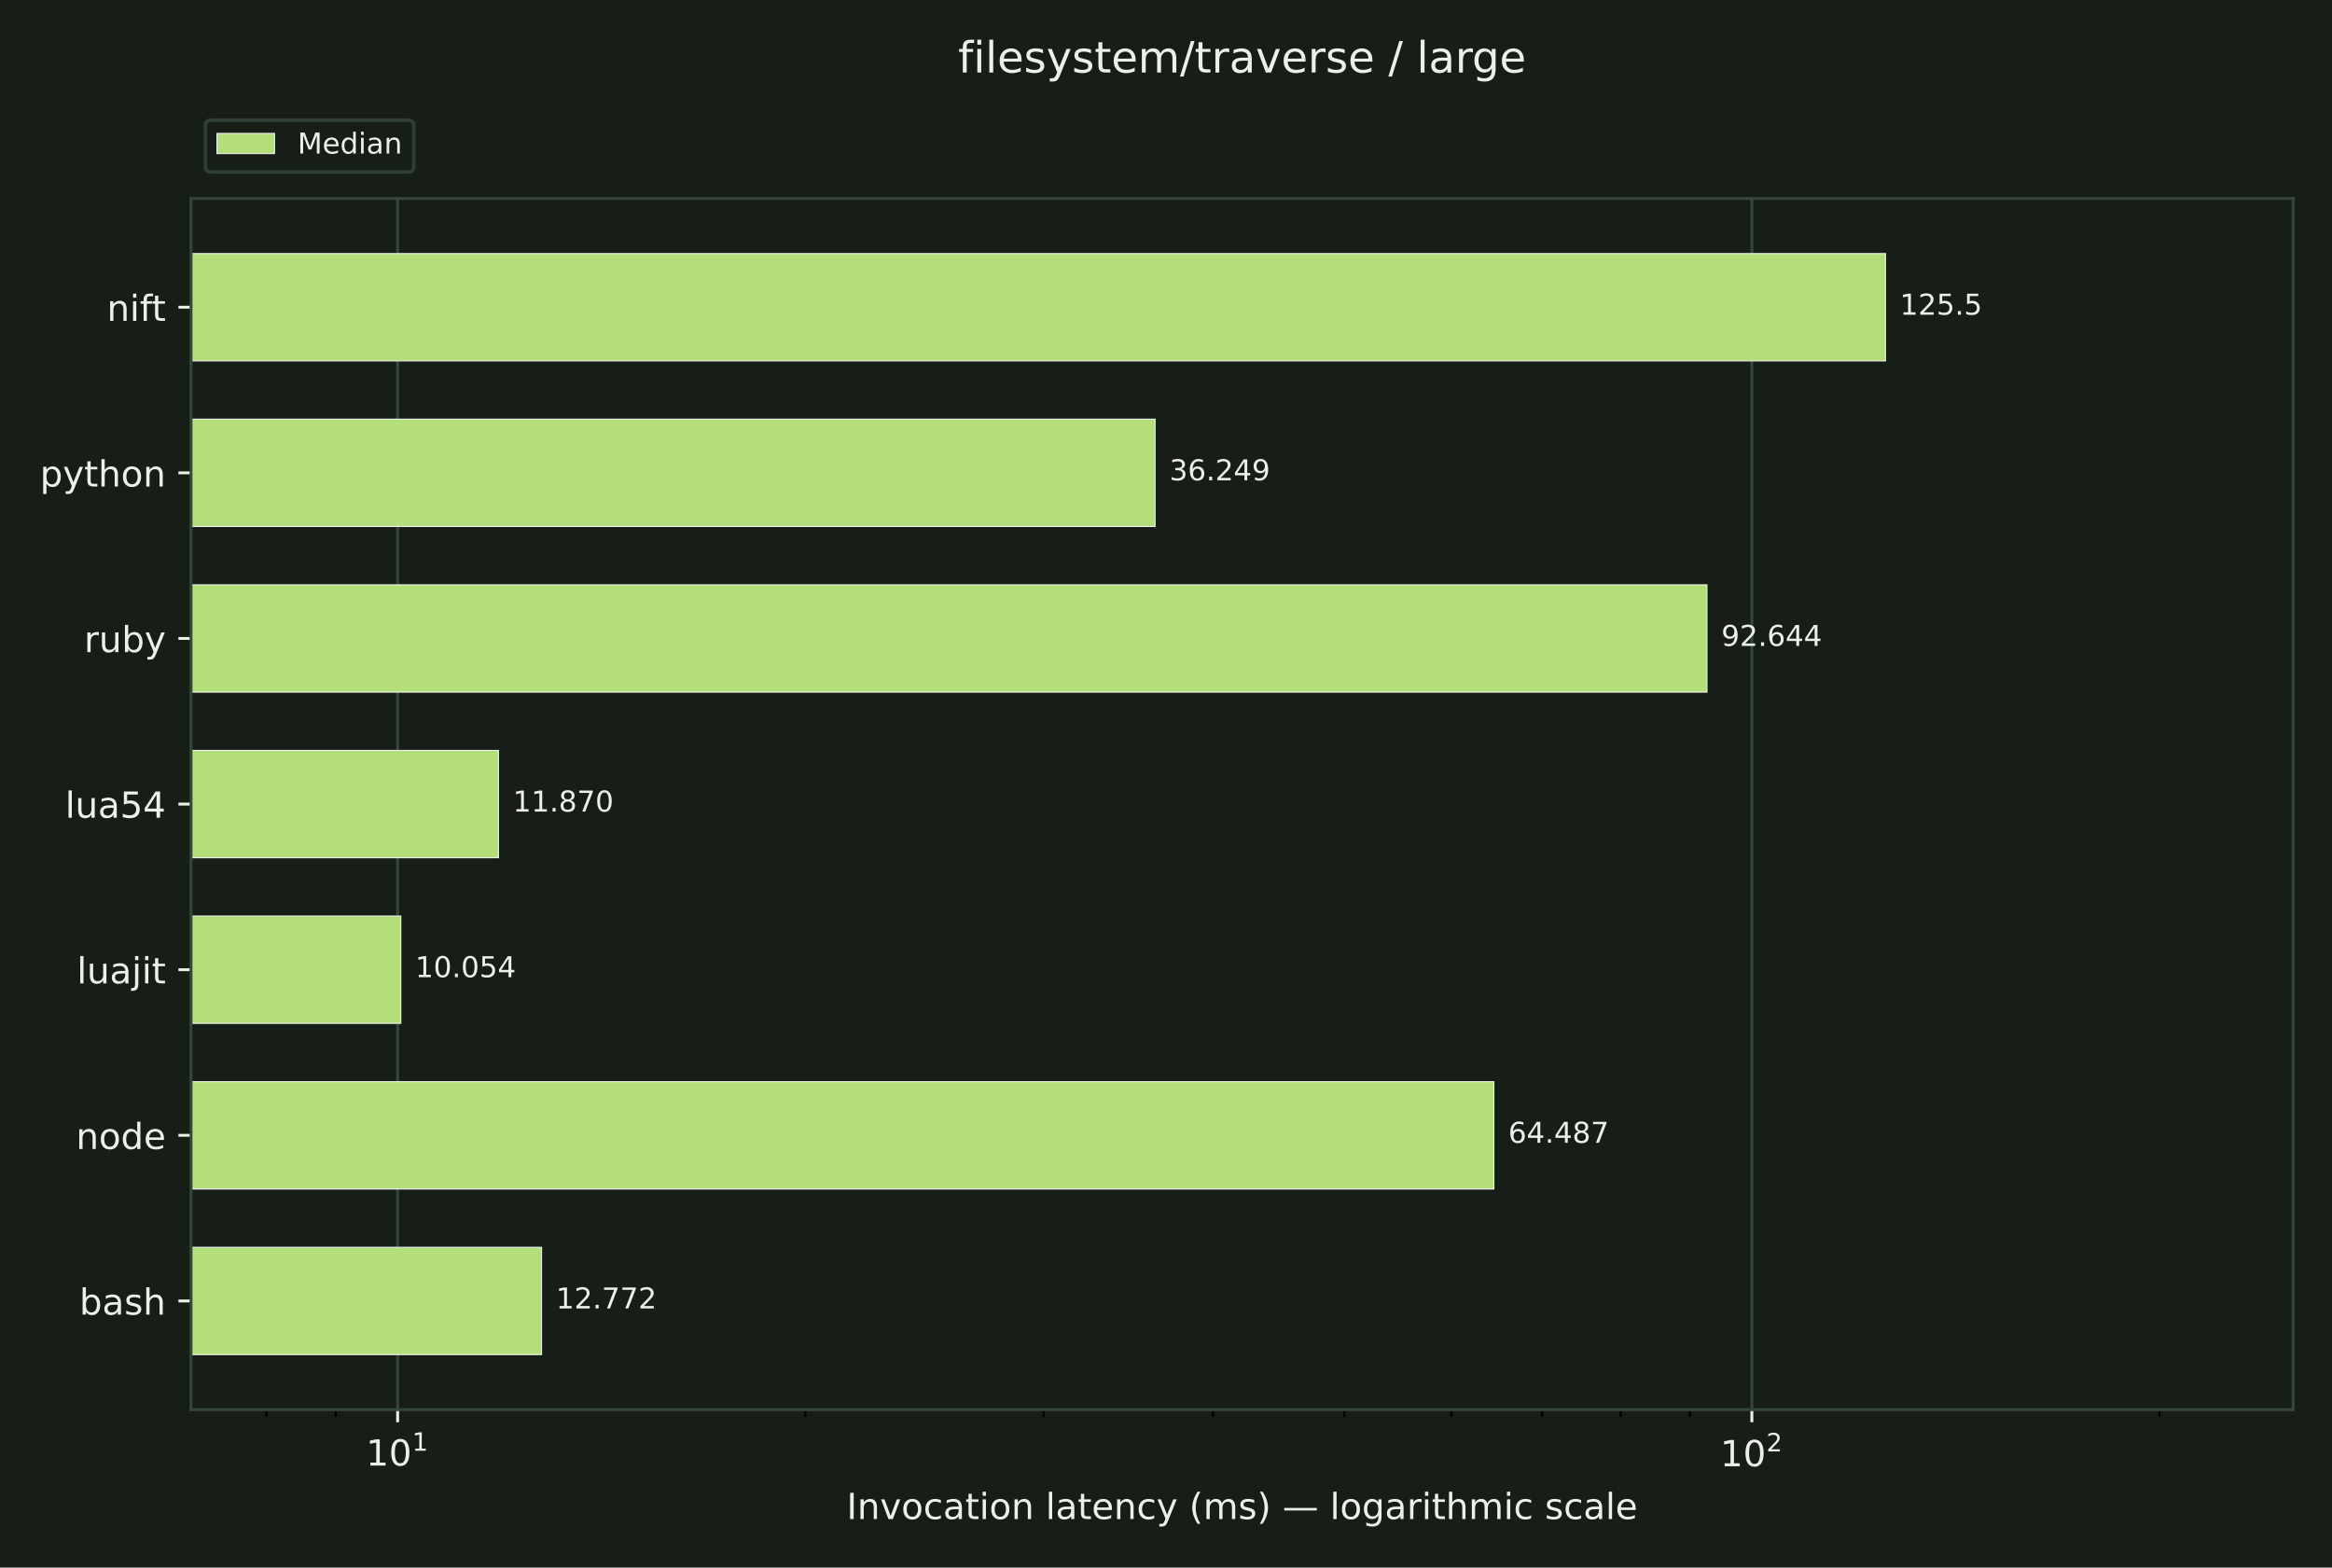
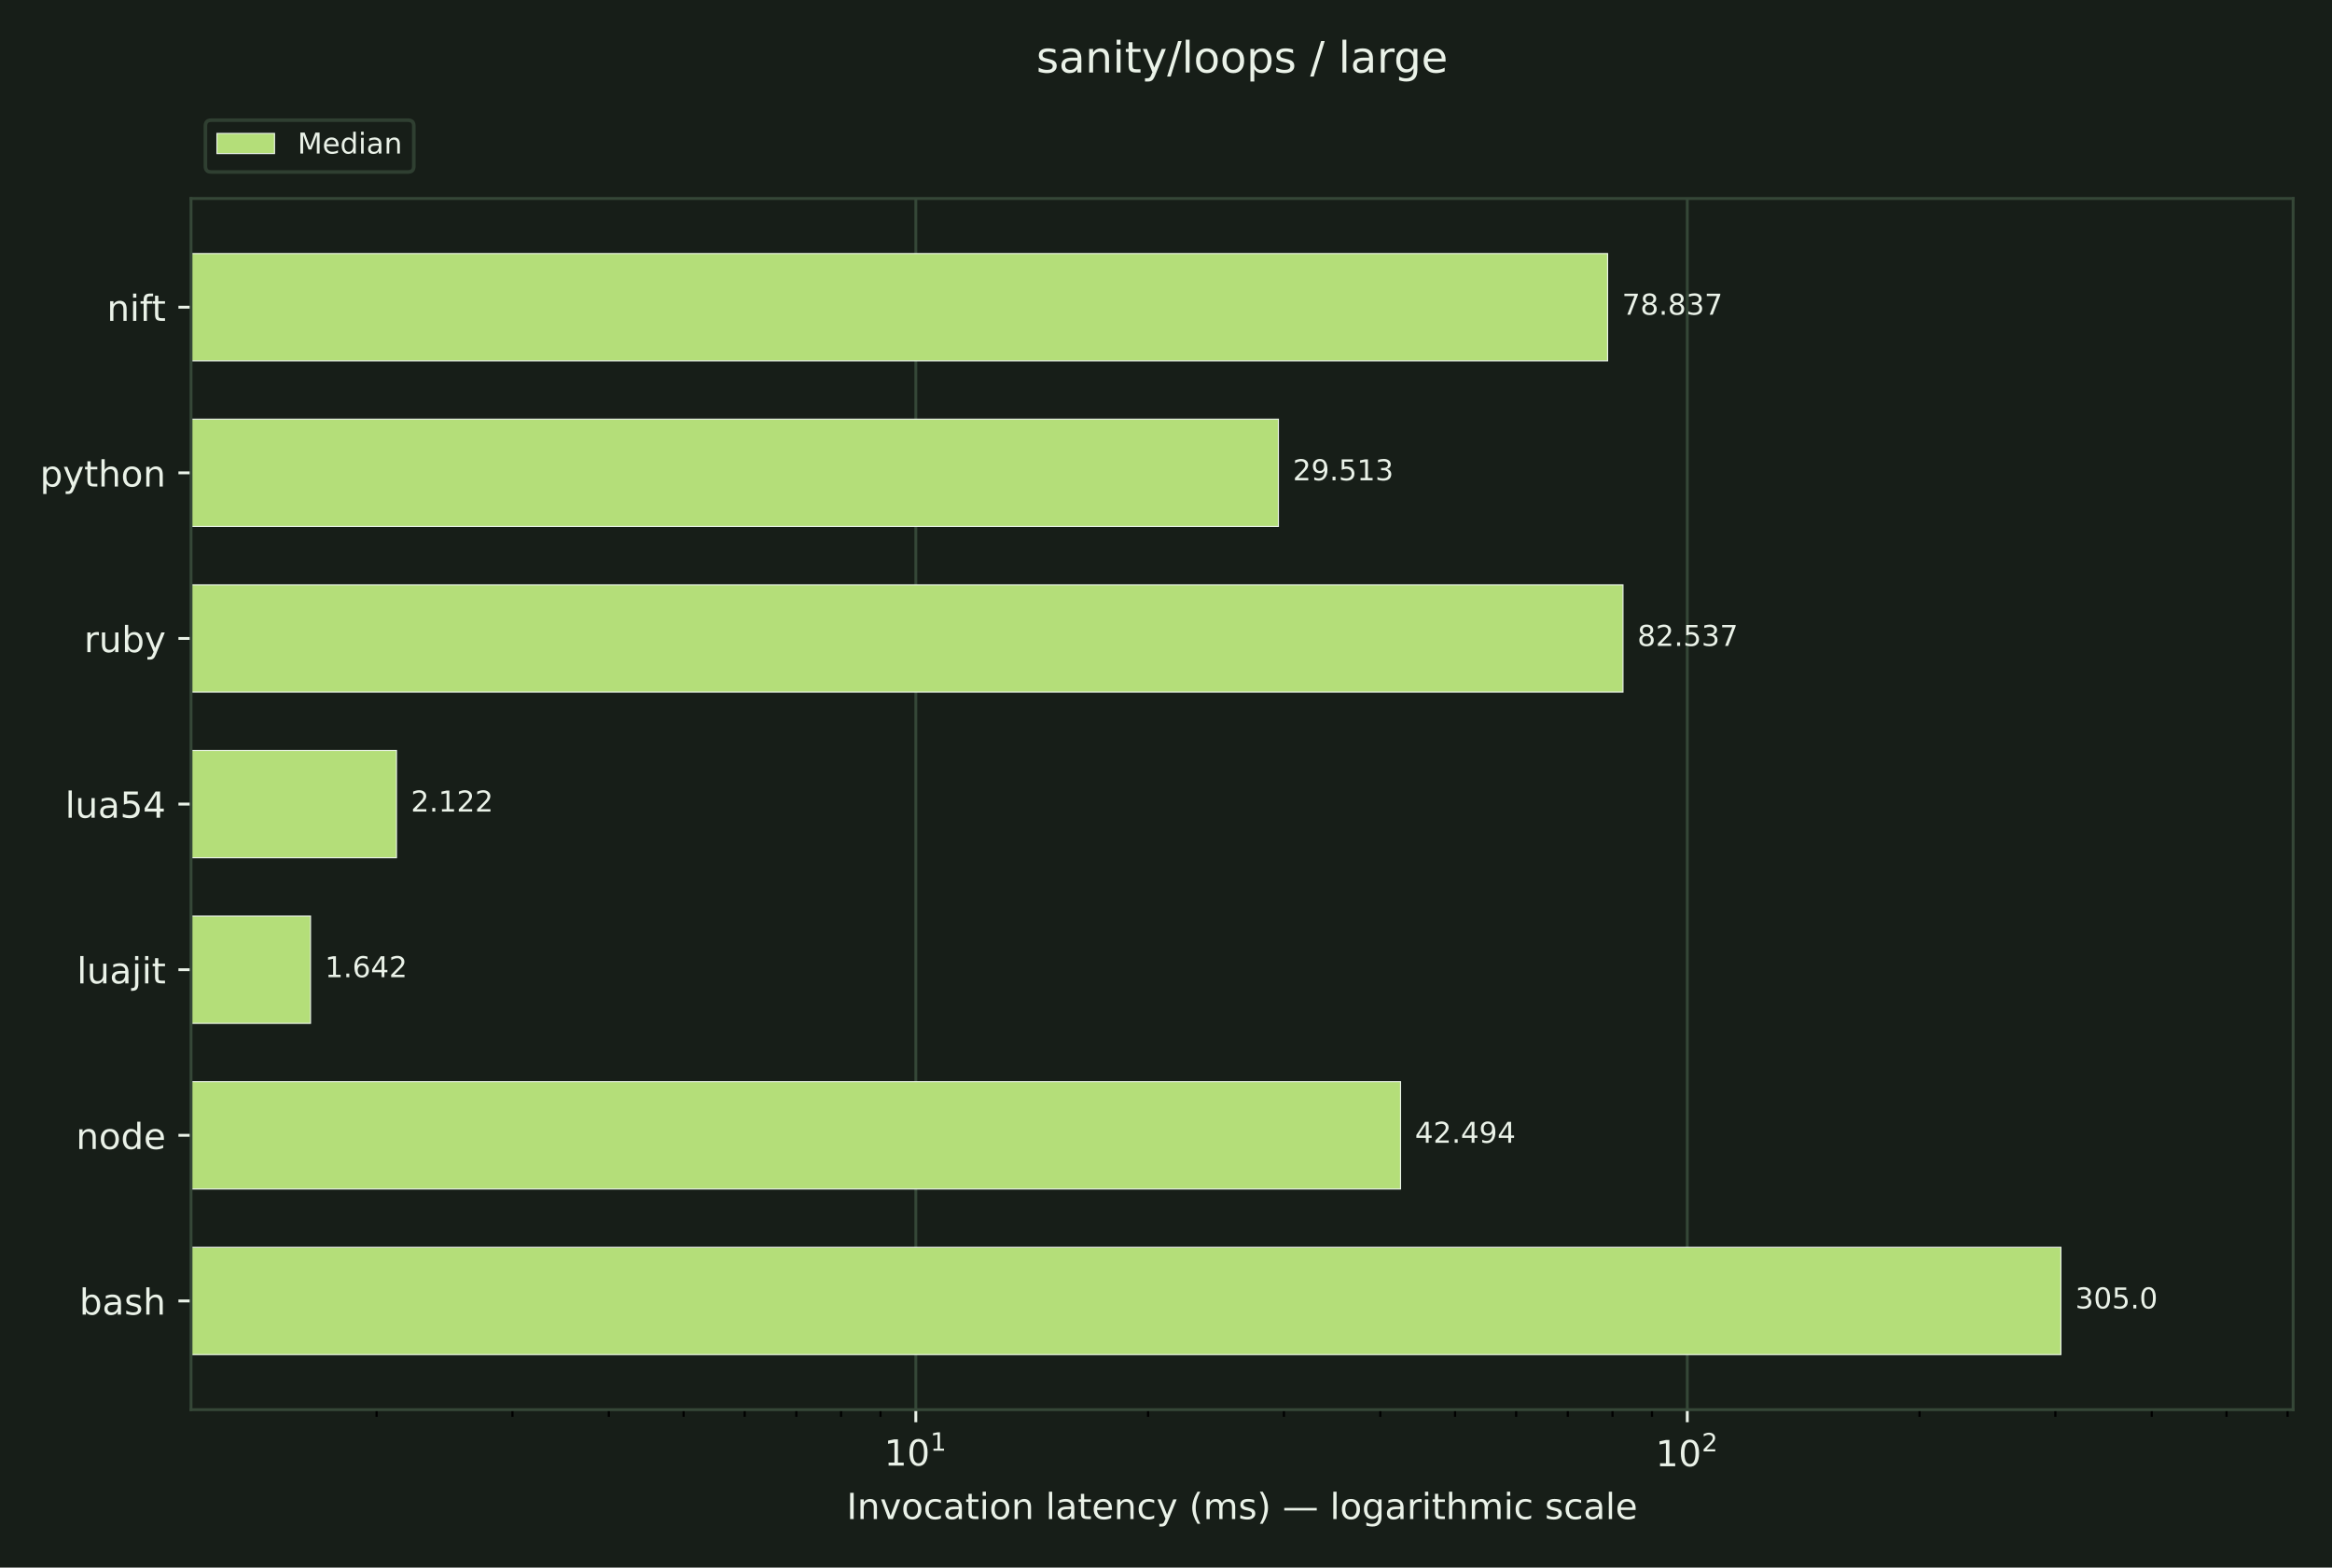
<svg xmlns="http://www.w3.org/2000/svg" xmlns:xlink="http://www.w3.org/1999/xlink" width="648pt" height="435.6pt" viewBox="0 0 648 435.6" version="1.1">
  <defs>
    <style type="text/css">*{stroke-linejoin: round; stroke-linecap: butt}</style>
  </defs>
  <g id="figure_1">
    <g id="patch_1">
      <path d="M 0 435.6  L 648 435.6  L 648 0  L 0 0  z " style="fill: #171e18" />
    </g>
    <g id="axes_1">
      <g id="patch_2">
        <path d="M 53.08 391.715  L 637.2 391.715  L 637.2 55.16  L 53.08 55.16  z " style="fill: #171e18" />
      </g>
      <g id="matplotlib.axis_1">
        <g id="xtick_1">
          <g id="line2d_1">
-             <path d="M 110.492 391.715  L 110.492 55.16  " clip-path="url(#p746bb4a10f)" style="fill: none; stroke: #354737; stroke-width: 0.8; stroke-linecap: square" />
+             <path d="M 254.483 391.715  L 254.483 55.16  " clip-path="url(#p746bb4a10f)" style="fill: none; stroke: #354737; stroke-width: 0.8; stroke-linecap: square" />
          </g>
          <g id="line2d_2">
            <defs>
              <path id="m59518d439b" d="M 0 0  L 0 3.5  " style="stroke: #eaf2e8; stroke-width: 0.8" />
            </defs>
            <g>
-               <use xlink:href="#m59518d439b" x="110.492" y="391.715" style="fill: #eaf2e8; stroke: #eaf2e8; stroke-width: 0.8" />
+               <use xlink:href="#m59518d439b" x="254.483" y="391.715" style="fill: #eaf2e8; stroke: #eaf2e8; stroke-width: 0.8" />
            </g>
          </g>
          <g id="text_1">
-             <g style="fill: #eaf2e8" transform="translate(101.6922 408.0153)">
+             <g style="fill: #eaf2e8" transform="translate(245.6833 408.0153)">
              <text>
                <tspan x="0" y="-0.762" style="font-size: 10px; font-family: 'DejaVu Sans'; fill: #eaf2e8">1</tspan>
                <tspan x="6.362" y="-0.762" style="font-size: 10px; font-family: 'DejaVu Sans'; fill: #eaf2e8">0</tspan>
                <tspan x="12.82" y="-4.892" style="font-size: 7px; font-family: 'DejaVu Sans'; fill: #eaf2e8">1</tspan>
              </text>
            </g>
          </g>
        </g>
        <g id="xtick_2">
          <g id="line2d_3">
-             <path d="M 486.797 391.715  L 486.797 55.16  " clip-path="url(#p746bb4a10f)" style="fill: none; stroke: #354737; stroke-width: 0.8; stroke-linecap: square" />
+             <path d="M 468.851 391.715  L 468.851 55.16  " clip-path="url(#p746bb4a10f)" style="fill: none; stroke: #354737; stroke-width: 0.8; stroke-linecap: square" />
          </g>
          <g id="line2d_4">
            <g>
-               <use xlink:href="#m59518d439b" x="486.797" y="391.715" style="fill: #eaf2e8; stroke: #eaf2e8; stroke-width: 0.8" />
+               <use xlink:href="#m59518d439b" x="468.851" y="391.715" style="fill: #eaf2e8; stroke: #eaf2e8; stroke-width: 0.8" />
            </g>
          </g>
          <g id="text_2">
-             <g style="fill: #eaf2e8" transform="translate(477.9972 408.1153)">
+             <g style="fill: #eaf2e8" transform="translate(460.051 408.1153)">
              <text>
                <tspan x="0" y="-0.675" style="font-size: 10px; font-family: 'DejaVu Sans'; fill: #eaf2e8">1</tspan>
                <tspan x="6.362" y="-0.675" style="font-size: 10px; font-family: 'DejaVu Sans'; fill: #eaf2e8">0</tspan>
                <tspan x="12.82" y="-4.805" style="font-size: 7px; font-family: 'DejaVu Sans'; fill: #eaf2e8">2</tspan>
              </text>
            </g>
          </g>
        </g>
        <g id="xtick_3">
          <g id="line2d_5">
            <defs>
              <path id="m1d4f00b2ae" d="M 0 0  L 0 2  " style="stroke: #000000; stroke-width: 0.6" />
            </defs>
            <g>
-               <use xlink:href="#m1d4f00b2ae" x="74.024" y="391.715" style="stroke: #000000; stroke-width: 0.6" />
+               <use xlink:href="#m1d4f00b2ae" x="104.647" y="391.715" style="stroke: #000000; stroke-width: 0.6" />
            </g>
          </g>
        </g>
        <g id="xtick_4">
          <g id="line2d_6">
            <g>
-               <use xlink:href="#m1d4f00b2ae" x="93.273" y="391.715" style="stroke: #000000; stroke-width: 0.6" />
+               <use xlink:href="#m1d4f00b2ae" x="142.395" y="391.715" style="stroke: #000000; stroke-width: 0.6" />
            </g>
          </g>
        </g>
        <g id="xtick_5">
          <g id="line2d_7">
            <g>
-               <use xlink:href="#m1d4f00b2ae" x="223.771" y="391.715" style="stroke: #000000; stroke-width: 0.6" />
+               <use xlink:href="#m1d4f00b2ae" x="169.178" y="391.715" style="stroke: #000000; stroke-width: 0.6" />
            </g>
          </g>
        </g>
        <g id="xtick_6">
          <g id="line2d_8">
            <g>
-               <use xlink:href="#m1d4f00b2ae" x="290.035" y="391.715" style="stroke: #000000; stroke-width: 0.6" />
+               <use xlink:href="#m1d4f00b2ae" x="189.952" y="391.715" style="stroke: #000000; stroke-width: 0.6" />
            </g>
          </g>
        </g>
        <g id="xtick_7">
          <g id="line2d_9">
            <g>
-               <use xlink:href="#m1d4f00b2ae" x="337.05" y="391.715" style="stroke: #000000; stroke-width: 0.6" />
+               <use xlink:href="#m1d4f00b2ae" x="206.926" y="391.715" style="stroke: #000000; stroke-width: 0.6" />
            </g>
          </g>
        </g>
        <g id="xtick_8">
          <g id="line2d_10">
            <g>
-               <use xlink:href="#m1d4f00b2ae" x="373.518" y="391.715" style="stroke: #000000; stroke-width: 0.6" />
+               <use xlink:href="#m1d4f00b2ae" x="221.277" y="391.715" style="stroke: #000000; stroke-width: 0.6" />
            </g>
          </g>
        </g>
        <g id="xtick_9">
          <g id="line2d_11">
            <g>
-               <use xlink:href="#m1d4f00b2ae" x="403.314" y="391.715" style="stroke: #000000; stroke-width: 0.6" />
+               <use xlink:href="#m1d4f00b2ae" x="233.709" y="391.715" style="stroke: #000000; stroke-width: 0.6" />
            </g>
          </g>
        </g>
        <g id="xtick_10">
          <g id="line2d_12">
            <g>
-               <use xlink:href="#m1d4f00b2ae" x="428.507" y="391.715" style="stroke: #000000; stroke-width: 0.6" />
+               <use xlink:href="#m1d4f00b2ae" x="244.674" y="391.715" style="stroke: #000000; stroke-width: 0.6" />
            </g>
          </g>
        </g>
        <g id="xtick_11">
          <g id="line2d_13">
            <g>
-               <use xlink:href="#m1d4f00b2ae" x="450.33" y="391.715" style="stroke: #000000; stroke-width: 0.6" />
+               <use xlink:href="#m1d4f00b2ae" x="319.014" y="391.715" style="stroke: #000000; stroke-width: 0.6" />
            </g>
          </g>
        </g>
        <g id="xtick_12">
          <g id="line2d_14">
            <g>
-               <use xlink:href="#m1d4f00b2ae" x="469.578" y="391.715" style="stroke: #000000; stroke-width: 0.6" />
+               <use xlink:href="#m1d4f00b2ae" x="356.763" y="391.715" style="stroke: #000000; stroke-width: 0.6" />
            </g>
          </g>
        </g>
        <g id="xtick_13">
          <g id="line2d_15">
            <g>
-               <use xlink:href="#m1d4f00b2ae" x="600.076" y="391.715" style="stroke: #000000; stroke-width: 0.6" />
+               <use xlink:href="#m1d4f00b2ae" x="383.545" y="391.715" style="stroke: #000000; stroke-width: 0.6" />
+             </g>
+           </g>
+         </g>
+         <g id="xtick_14">
+           <g id="line2d_16">
+             <g>
+               <use xlink:href="#m1d4f00b2ae" x="404.32" y="391.715" style="stroke: #000000; stroke-width: 0.6" />
+             </g>
+           </g>
+         </g>
+         <g id="xtick_15">
+           <g id="line2d_17">
+             <g>
+               <use xlink:href="#m1d4f00b2ae" x="421.294" y="391.715" style="stroke: #000000; stroke-width: 0.6" />
+             </g>
+           </g>
+         </g>
+         <g id="xtick_16">
+           <g id="line2d_18">
+             <g>
+               <use xlink:href="#m1d4f00b2ae" x="435.645" y="391.715" style="stroke: #000000; stroke-width: 0.6" />
+             </g>
+           </g>
+         </g>
+         <g id="xtick_17">
+           <g id="line2d_19">
+             <g>
+               <use xlink:href="#m1d4f00b2ae" x="448.077" y="391.715" style="stroke: #000000; stroke-width: 0.6" />
+             </g>
+           </g>
+         </g>
+         <g id="xtick_18">
+           <g id="line2d_20">
+             <g>
+               <use xlink:href="#m1d4f00b2ae" x="459.042" y="391.715" style="stroke: #000000; stroke-width: 0.6" />
+             </g>
+           </g>
+         </g>
+         <g id="xtick_19">
+           <g id="line2d_21">
+             <g>
+               <use xlink:href="#m1d4f00b2ae" x="533.382" y="391.715" style="stroke: #000000; stroke-width: 0.6" />
+             </g>
+           </g>
+         </g>
+         <g id="xtick_20">
+           <g id="line2d_22">
+             <g>
+               <use xlink:href="#m1d4f00b2ae" x="571.13" y="391.715" style="stroke: #000000; stroke-width: 0.6" />
+             </g>
+           </g>
+         </g>
+         <g id="xtick_21">
+           <g id="line2d_23">
+             <g>
+               <use xlink:href="#m1d4f00b2ae" x="597.913" y="391.715" style="stroke: #000000; stroke-width: 0.6" />
+             </g>
+           </g>
+         </g>
+         <g id="xtick_22">
+           <g id="line2d_24">
+             <g>
+               <use xlink:href="#m1d4f00b2ae" x="618.688" y="391.715" style="stroke: #000000; stroke-width: 0.6" />
+             </g>
+           </g>
+         </g>
+         <g id="xtick_23">
+           <g id="line2d_25">
+             <g>
+               <use xlink:href="#m1d4f00b2ae" x="635.661" y="391.715" style="stroke: #000000; stroke-width: 0.6" />
            </g>
          </g>
        </g>
        <g id="text_3">
          <text style="font-size: 10px; font-family: 'DejaVu Sans'; text-anchor: middle; fill: #eaf2e8" x="345.14" y="422.116" transform="rotate(-0 345.14 422.1161)">Invocation latency (ms) — logarithmic scale</text>
        </g>
      </g>
      <g id="matplotlib.axis_2">
        <g id="ytick_1">
-           <g id="line2d_16">
+           <g id="line2d_26">
            <defs>
              <path id="mf8918c31de" d="M 0 0  L -3.5 0  " style="stroke: #eaf2e8; stroke-width: 0.8" />
            </defs>
            <g>
              <use xlink:href="#mf8918c31de" x="53.08" y="85.369" style="fill: #eaf2e8; stroke: #eaf2e8; stroke-width: 0.8" />
            </g>
          </g>
          <g id="text_4">
            <text style="font-size: 10px; font-family: 'DejaVu Sans'; text-anchor: end; fill: #eaf2e8" x="46.08" y="89.169" transform="rotate(-0 46.08 89.16857)">nift</text>
          </g>
        </g>
        <g id="ytick_2">
-           <g id="line2d_17">
+           <g id="line2d_27">
            <g>
              <use xlink:href="#mf8918c31de" x="53.08" y="131.392" style="fill: #eaf2e8; stroke: #eaf2e8; stroke-width: 0.8" />
            </g>
          </g>
          <g id="text_5">
            <text style="font-size: 10px; font-family: 'DejaVu Sans'; text-anchor: end; fill: #eaf2e8" x="46.08" y="135.191" transform="rotate(-0 46.08 135.1913)">python</text>
          </g>
        </g>
        <g id="ytick_3">
-           <g id="line2d_18">
+           <g id="line2d_28">
            <g>
              <use xlink:href="#mf8918c31de" x="53.08" y="177.415" style="fill: #eaf2e8; stroke: #eaf2e8; stroke-width: 0.8" />
            </g>
          </g>
          <g id="text_6">
            <text style="font-size: 10px; font-family: 'DejaVu Sans'; text-anchor: end; fill: #eaf2e8" x="46.08" y="181.214" transform="rotate(-0 46.08 181.2141)">ruby</text>
          </g>
        </g>
        <g id="ytick_4">
-           <g id="line2d_19">
+           <g id="line2d_29">
            <g>
              <use xlink:href="#mf8918c31de" x="53.08" y="223.438" style="fill: #eaf2e8; stroke: #eaf2e8; stroke-width: 0.8" />
            </g>
          </g>
          <g id="text_7">
            <text style="font-size: 10px; font-family: 'DejaVu Sans'; text-anchor: end; fill: #eaf2e8" x="46.08" y="227.237" transform="rotate(-0 46.08 227.2369)">lua54</text>
          </g>
        </g>
        <g id="ytick_5">
-           <g id="line2d_20">
+           <g id="line2d_30">
            <g>
              <use xlink:href="#mf8918c31de" x="53.08" y="269.46" style="fill: #eaf2e8; stroke: #eaf2e8; stroke-width: 0.8" />
            </g>
          </g>
          <g id="text_8">
            <text style="font-size: 10px; font-family: 'DejaVu Sans'; text-anchor: end; fill: #eaf2e8" x="46.08" y="273.26" transform="rotate(-0 46.08 273.2596)">luajit</text>
          </g>
        </g>
        <g id="ytick_6">
-           <g id="line2d_21">
+           <g id="line2d_31">
            <g>
              <use xlink:href="#mf8918c31de" x="53.08" y="315.483" style="fill: #eaf2e8; stroke: #eaf2e8; stroke-width: 0.8" />
            </g>
          </g>
          <g id="text_9">
            <text style="font-size: 10px; font-family: 'DejaVu Sans'; text-anchor: end; fill: #eaf2e8" x="46.08" y="319.282" transform="rotate(-0 46.08 319.2824)">node</text>
          </g>
        </g>
        <g id="ytick_7">
-           <g id="line2d_22">
+           <g id="line2d_32">
            <g>
              <use xlink:href="#mf8918c31de" x="53.08" y="361.506" style="fill: #eaf2e8; stroke: #eaf2e8; stroke-width: 0.8" />
            </g>
          </g>
          <g id="text_10">
            <text style="font-size: 10px; font-family: 'DejaVu Sans'; text-anchor: end; fill: #eaf2e8" x="46.08" y="365.305" transform="rotate(-0 46.08 365.3052)">bash</text>
          </g>
        </g>
      </g>
      <g id="patch_3">
-         <path d="M -376570.848 70.458  L 523.921 70.458  L 523.921 100.281  L -376570.848 100.281  z " clip-path="url(#p746bb4a10f)" style="fill: #b4de79; stroke: #eaf2e8; stroke-width: 0.3; stroke-linejoin: miter" />
+         <path d="M -214327.532 70.458  L 446.713 70.458  L 446.713 100.281  L -214327.532 100.281  z " clip-path="url(#p746bb4a10f)" style="fill: #b4de79; stroke: #eaf2e8; stroke-width: 0.3; stroke-linejoin: miter" />
      </g>
      <g id="patch_4">
-         <path d="M -376570.848 116.481  L 320.957 116.481  L 320.957 146.303  L -376570.848 146.303  z " clip-path="url(#p746bb4a10f)" style="fill: #b4de79; stroke: #eaf2e8; stroke-width: 0.3; stroke-linejoin: miter" />
+         <path d="M -214327.532 116.481  L 355.238 116.481  L 355.238 146.303  L -214327.532 146.303  z " clip-path="url(#p746bb4a10f)" style="fill: #b4de79; stroke: #eaf2e8; stroke-width: 0.3; stroke-linejoin: miter" />
      </g>
      <g id="patch_5">
-         <path d="M -376570.848 162.504  L 474.31 162.504  L 474.31 192.326  L -376570.848 192.326  z " clip-path="url(#p746bb4a10f)" style="fill: #b4de79; stroke: #eaf2e8; stroke-width: 0.3; stroke-linejoin: miter" />
+         <path d="M -214327.532 162.504  L 450.983 162.504  L 450.983 192.326  L -214327.532 192.326  z " clip-path="url(#p746bb4a10f)" style="fill: #b4de79; stroke: #eaf2e8; stroke-width: 0.3; stroke-linejoin: miter" />
      </g>
      <g id="patch_6">
-         <path d="M -376570.848 208.526  L 138.511 208.526  L 138.511 238.349  L -376570.848 238.349  z " clip-path="url(#p746bb4a10f)" style="fill: #b4de79; stroke: #eaf2e8; stroke-width: 0.3; stroke-linejoin: miter" />
+         <path d="M -214327.532 208.526  L 110.171 208.526  L 110.171 238.349  L -214327.532 238.349  z " clip-path="url(#p746bb4a10f)" style="fill: #b4de79; stroke: #eaf2e8; stroke-width: 0.3; stroke-linejoin: miter" />
      </g>
      <g id="patch_7">
-         <path d="M -376570.848 254.549  L 111.37 254.549  L 111.37 284.372  L -376570.848 284.372  z " clip-path="url(#p746bb4a10f)" style="fill: #b4de79; stroke: #eaf2e8; stroke-width: 0.3; stroke-linejoin: miter" />
+         <path d="M -214327.532 254.549  L 86.286 254.549  L 86.286 284.372  L -214327.532 284.372  z " clip-path="url(#p746bb4a10f)" style="fill: #b4de79; stroke: #eaf2e8; stroke-width: 0.3; stroke-linejoin: miter" />
      </g>
      <g id="patch_8">
-         <path d="M -376570.848 300.572  L 415.102 300.572  L 415.102 330.395  L -376570.848 330.395  z " clip-path="url(#p746bb4a10f)" style="fill: #b4de79; stroke: #eaf2e8; stroke-width: 0.3; stroke-linejoin: miter" />
+         <path d="M -214327.532 300.572  L 389.176 300.572  L 389.176 330.395  L -214327.532 330.395  z " clip-path="url(#p746bb4a10f)" style="fill: #b4de79; stroke: #eaf2e8; stroke-width: 0.3; stroke-linejoin: miter" />
      </g>
      <g id="patch_9">
-         <path d="M -376570.848 346.595  L 150.478 346.595  L 150.478 376.417  L -376570.848 376.417  z " clip-path="url(#p746bb4a10f)" style="fill: #b4de79; stroke: #eaf2e8; stroke-width: 0.3; stroke-linejoin: miter" />
+         <path d="M -214327.532 346.595  L 572.669 346.595  L 572.669 376.417  L -214327.532 376.417  z " clip-path="url(#p746bb4a10f)" style="fill: #b4de79; stroke: #eaf2e8; stroke-width: 0.3; stroke-linejoin: miter" />
      </g>
      <g id="patch_10">
        <path d="M 53.08 391.715  L 53.08 55.16  " style="fill: none; stroke: #354737; stroke-width: 0.8; stroke-linejoin: miter; stroke-linecap: square" />
      </g>
      <g id="patch_11">
        <path d="M 637.2 391.715  L 637.2 55.16  " style="fill: none; stroke: #354737; stroke-width: 0.8; stroke-linejoin: miter; stroke-linecap: square" />
      </g>
      <g id="patch_12">
        <path d="M 53.08 391.715  L 637.2 391.715  " style="fill: none; stroke: #354737; stroke-width: 0.8; stroke-linejoin: miter; stroke-linecap: square" />
      </g>
      <g id="patch_13">
        <path d="M 53.08 55.16  L 637.2 55.16  " style="fill: none; stroke: #354737; stroke-width: 0.8; stroke-linejoin: miter; stroke-linecap: square" />
      </g>
      <g id="text_11">
-         <text style="font-size: 8px; font-family: 'DejaVu Sans'; text-anchor: start; fill: #eaf2e8" x="527.921" y="87.447" transform="rotate(-0 527.9209 87.44747)">125.5</text>
+         <text style="font-size: 8px; font-family: 'DejaVu Sans'; text-anchor: start; fill: #eaf2e8" x="450.713" y="87.447" transform="rotate(-0 450.7127 87.44747)">78.837</text>
      </g>
      <g id="text_12">
-         <text style="font-size: 8px; font-family: 'DejaVu Sans'; text-anchor: start; fill: #eaf2e8" x="324.957" y="133.47" transform="rotate(-0 324.957 133.4702)">36.249</text>
+         <text style="font-size: 8px; font-family: 'DejaVu Sans'; text-anchor: start; fill: #eaf2e8" x="359.238" y="133.47" transform="rotate(-0 359.2379 133.4702)">29.513</text>
      </g>
      <g id="text_13">
-         <text style="font-size: 8px; font-family: 'DejaVu Sans'; text-anchor: start; fill: #eaf2e8" x="478.31" y="179.493" transform="rotate(-0 478.31 179.493)">92.644</text>
+         <text style="font-size: 8px; font-family: 'DejaVu Sans'; text-anchor: start; fill: #eaf2e8" x="454.983" y="179.493" transform="rotate(-0 454.9833 179.493)">82.537</text>
      </g>
      <g id="text_14">
-         <text style="font-size: 8px; font-family: 'DejaVu Sans'; text-anchor: start; fill: #eaf2e8" x="142.511" y="225.516" transform="rotate(-0 142.5114 225.5158)">11.870</text>
+         <text style="font-size: 8px; font-family: 'DejaVu Sans'; text-anchor: start; fill: #eaf2e8" x="114.171" y="225.516" transform="rotate(-0 114.171 225.5158)">2.122</text>
      </g>
      <g id="text_15">
-         <text style="font-size: 8px; font-family: 'DejaVu Sans'; text-anchor: start; fill: #eaf2e8" x="115.37" y="271.539" transform="rotate(-0 115.3704 271.5386)">10.054</text>
+         <text style="font-size: 8px; font-family: 'DejaVu Sans'; text-anchor: start; fill: #eaf2e8" x="90.286" y="271.539" transform="rotate(-0 90.28597 271.5386)">1.642</text>
      </g>
      <g id="text_16">
-         <text style="font-size: 8px; font-family: 'DejaVu Sans'; text-anchor: start; fill: #eaf2e8" x="419.102" y="317.561" transform="rotate(-0 419.1016 317.5613)">64.487</text>
+         <text style="font-size: 8px; font-family: 'DejaVu Sans'; text-anchor: start; fill: #eaf2e8" x="393.176" y="317.561" transform="rotate(-0 393.1764 317.5613)">42.494</text>
      </g>
      <g id="text_17">
-         <text style="font-size: 8px; font-family: 'DejaVu Sans'; text-anchor: start; fill: #eaf2e8" x="154.478" y="363.584" transform="rotate(-0 154.478 363.5841)">12.772</text>
+         <text style="font-size: 8px; font-family: 'DejaVu Sans'; text-anchor: start; fill: #eaf2e8" x="576.669" y="363.584" transform="rotate(-0 576.6689 363.5841)">305.0</text>
      </g>
      <g id="text_18">
-         <text style="font-size: 12px; font-family: 'DejaVu Sans'; text-anchor: middle; fill: #eaf2e8" x="345.14" y="20.16" transform="rotate(-0 345.14 20.16)">filesystem/traverse / large</text>
+         <text style="font-size: 12px; font-family: 'DejaVu Sans'; text-anchor: middle; fill: #eaf2e8" x="345.14" y="20.16" transform="rotate(-0 345.14 20.16)">sanity/loops / large</text>
      </g>
      <g id="legend_1">
        <g id="patch_14">
          <path d="M 58.68 47.794  L 113.379 47.794  Q 114.979 47.794 114.979 46.194  L 114.979 34.994  Q 114.979 33.394 113.379 33.394  L 58.68 33.394  Q 57.08 33.394 57.08 34.994  L 57.08 46.194  Q 57.08 47.794 58.68 47.794  z " style="fill: #171e18; opacity: 0.8; stroke: #354737; stroke-linejoin: miter" />
        </g>
        <g id="patch_15">
          <path d="M 60.28 42.673  L 76.28 42.673  L 76.28 37.073  L 60.28 37.073  z " style="fill: #b4de79; stroke: #eaf2e8; stroke-width: 0.3; stroke-linejoin: miter" />
        </g>
        <g id="text_19">
          <text style="font-size: 8px; font-family: 'DejaVu Sans'; text-anchor: start; fill: #eaf2e8" x="82.68" y="42.673" transform="rotate(-0 82.68 42.67257)">Median</text>
        </g>
      </g>
    </g>
  </g>
  <defs>
    <clipPath id="p746bb4a10f">
      <rect x="53.08" y="55.16" width="584.12" height="336.555" />
    </clipPath>
  </defs>
</svg>
